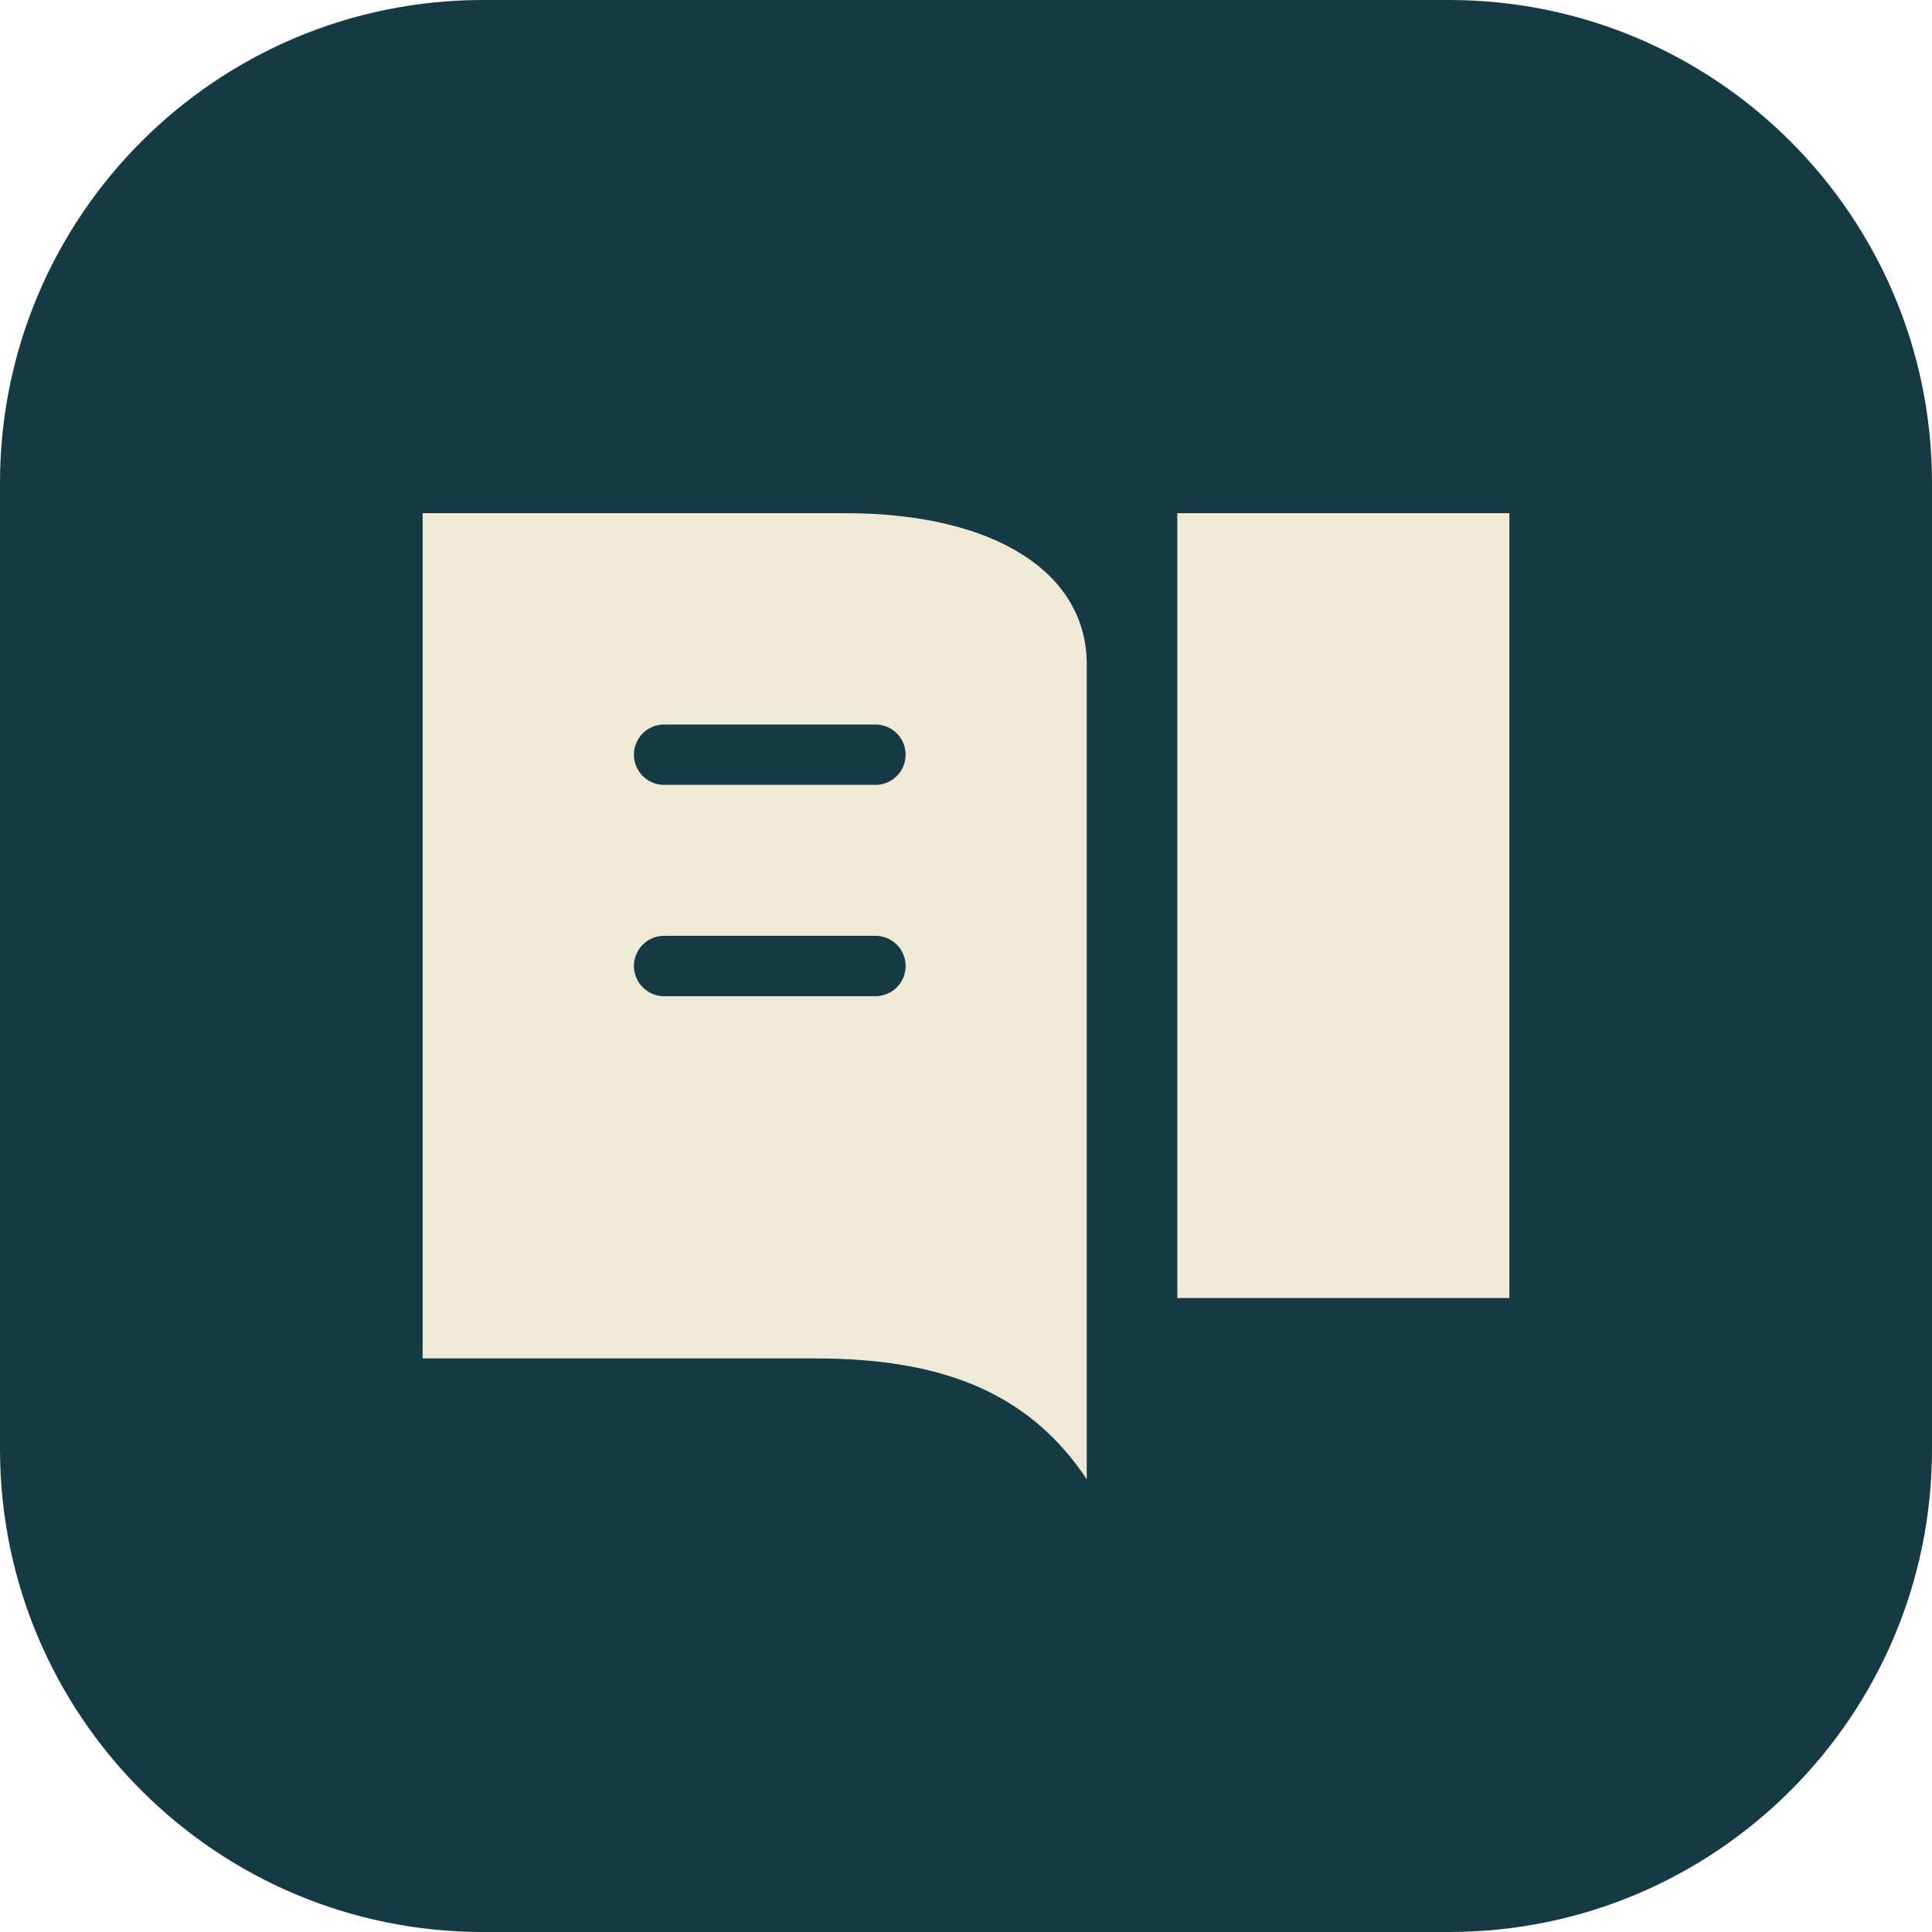
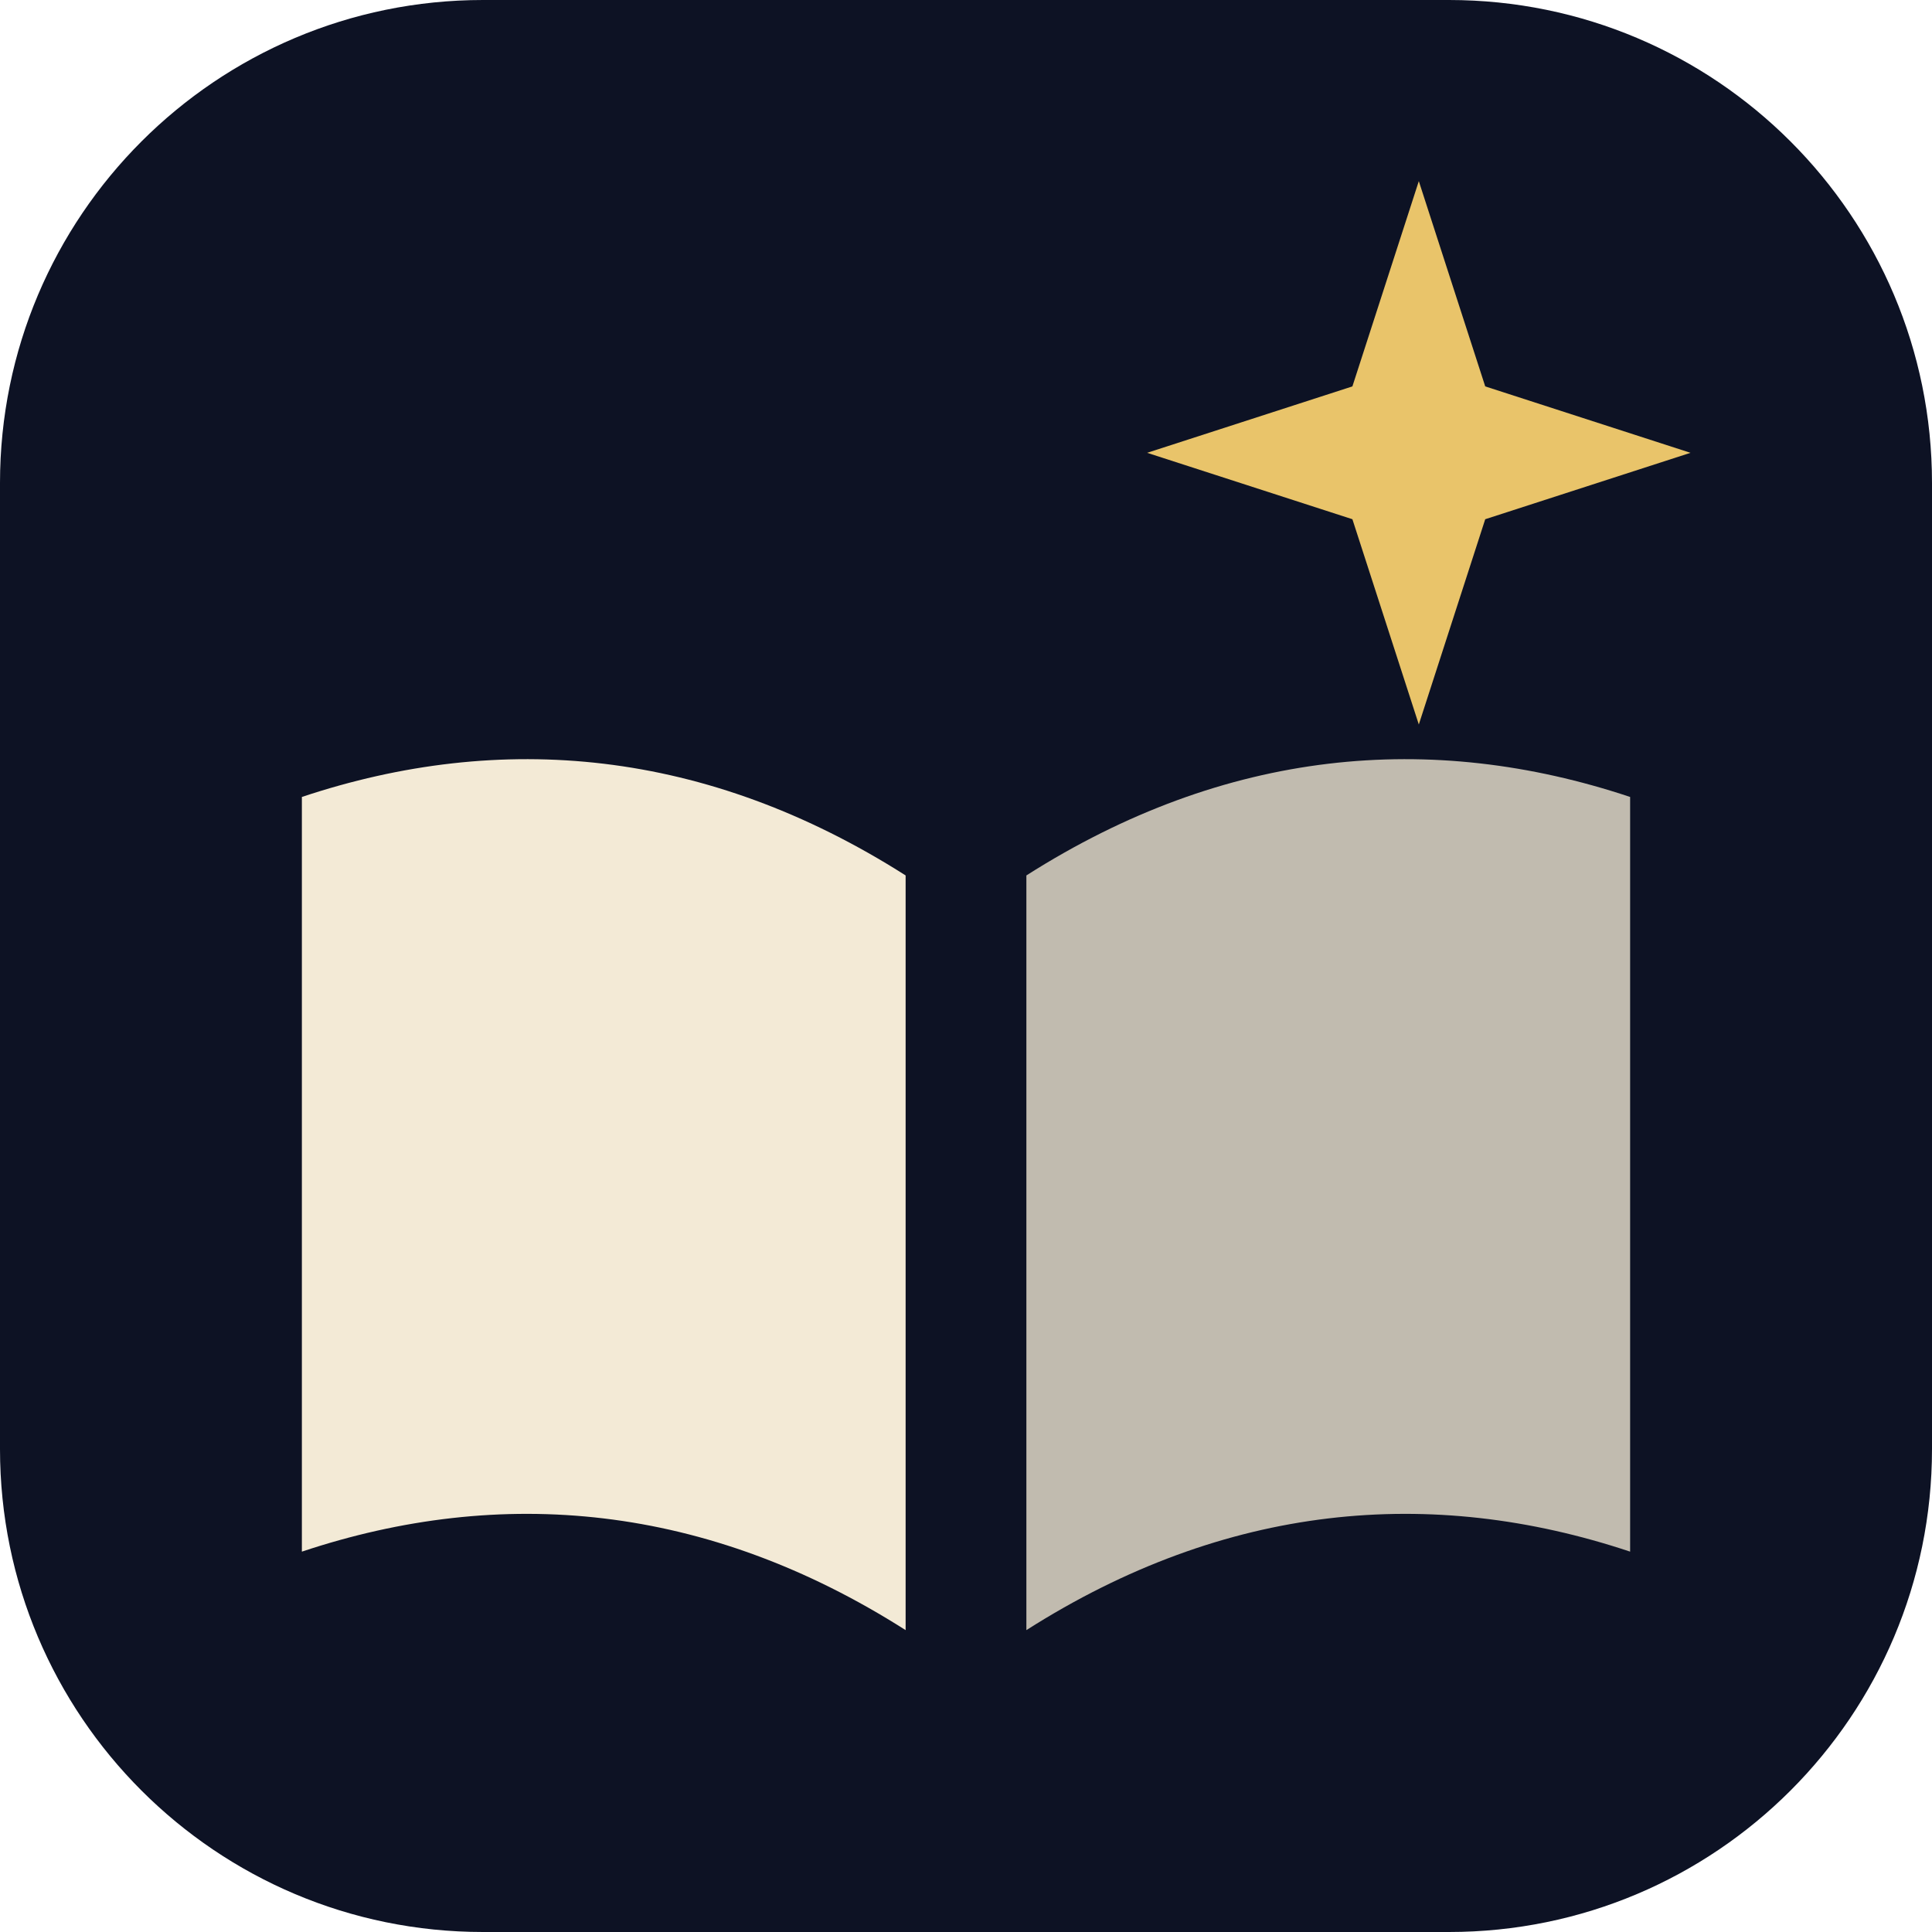
- <svg xmlns="http://www.w3.org/2000/svg" viewBox="0 0 64 64">
-   <rect width="64" height="64" rx="16" fill="#153a43" />
-   <path d="M14 17h14c5 0 8 2 8 5v27c-2-3-5-4-9-4H14zm36 0H39v26h11z" fill="#f1e9d8" />
-   <path d="M22 25h7m-7 7h7" stroke="#153a43" stroke-width="2" stroke-linecap="round" />
+ <svg xmlns="http://www.w3.org/2000/svg" viewBox="0 0 32 32">
+   <style>
+     .bg{fill:#0d1224}.pg{fill:#f3ead6}.s{fill:#e9c46a}
+     @media (prefers-color-scheme: light){.bg{fill:#f7f3ea}.pg{fill:#1d2440}.s{fill:#b07a1f}}
+   </style>
+   <rect class="bg" width="32" height="32" rx="8" />
+   <path class="pg" d="M5 13.2c3.3-1.1 6.7-.8 10 1.3V27c-3.3-2.1-6.7-2.4-10-1.3Z" />
+   <path class="pg" d="M27 13.2c-3.3-1.1-6.7-.8-10 1.3V27c3.3-2.1 6.7-2.4 10-1.3Z" opacity=".78" />
+   <path class="s" d="M23.5 3 24.6 6.4 28 7.5 24.6 8.6 23.5 12 22.4 8.6 19 7.5 22.4 6.4Z" />
</svg>
